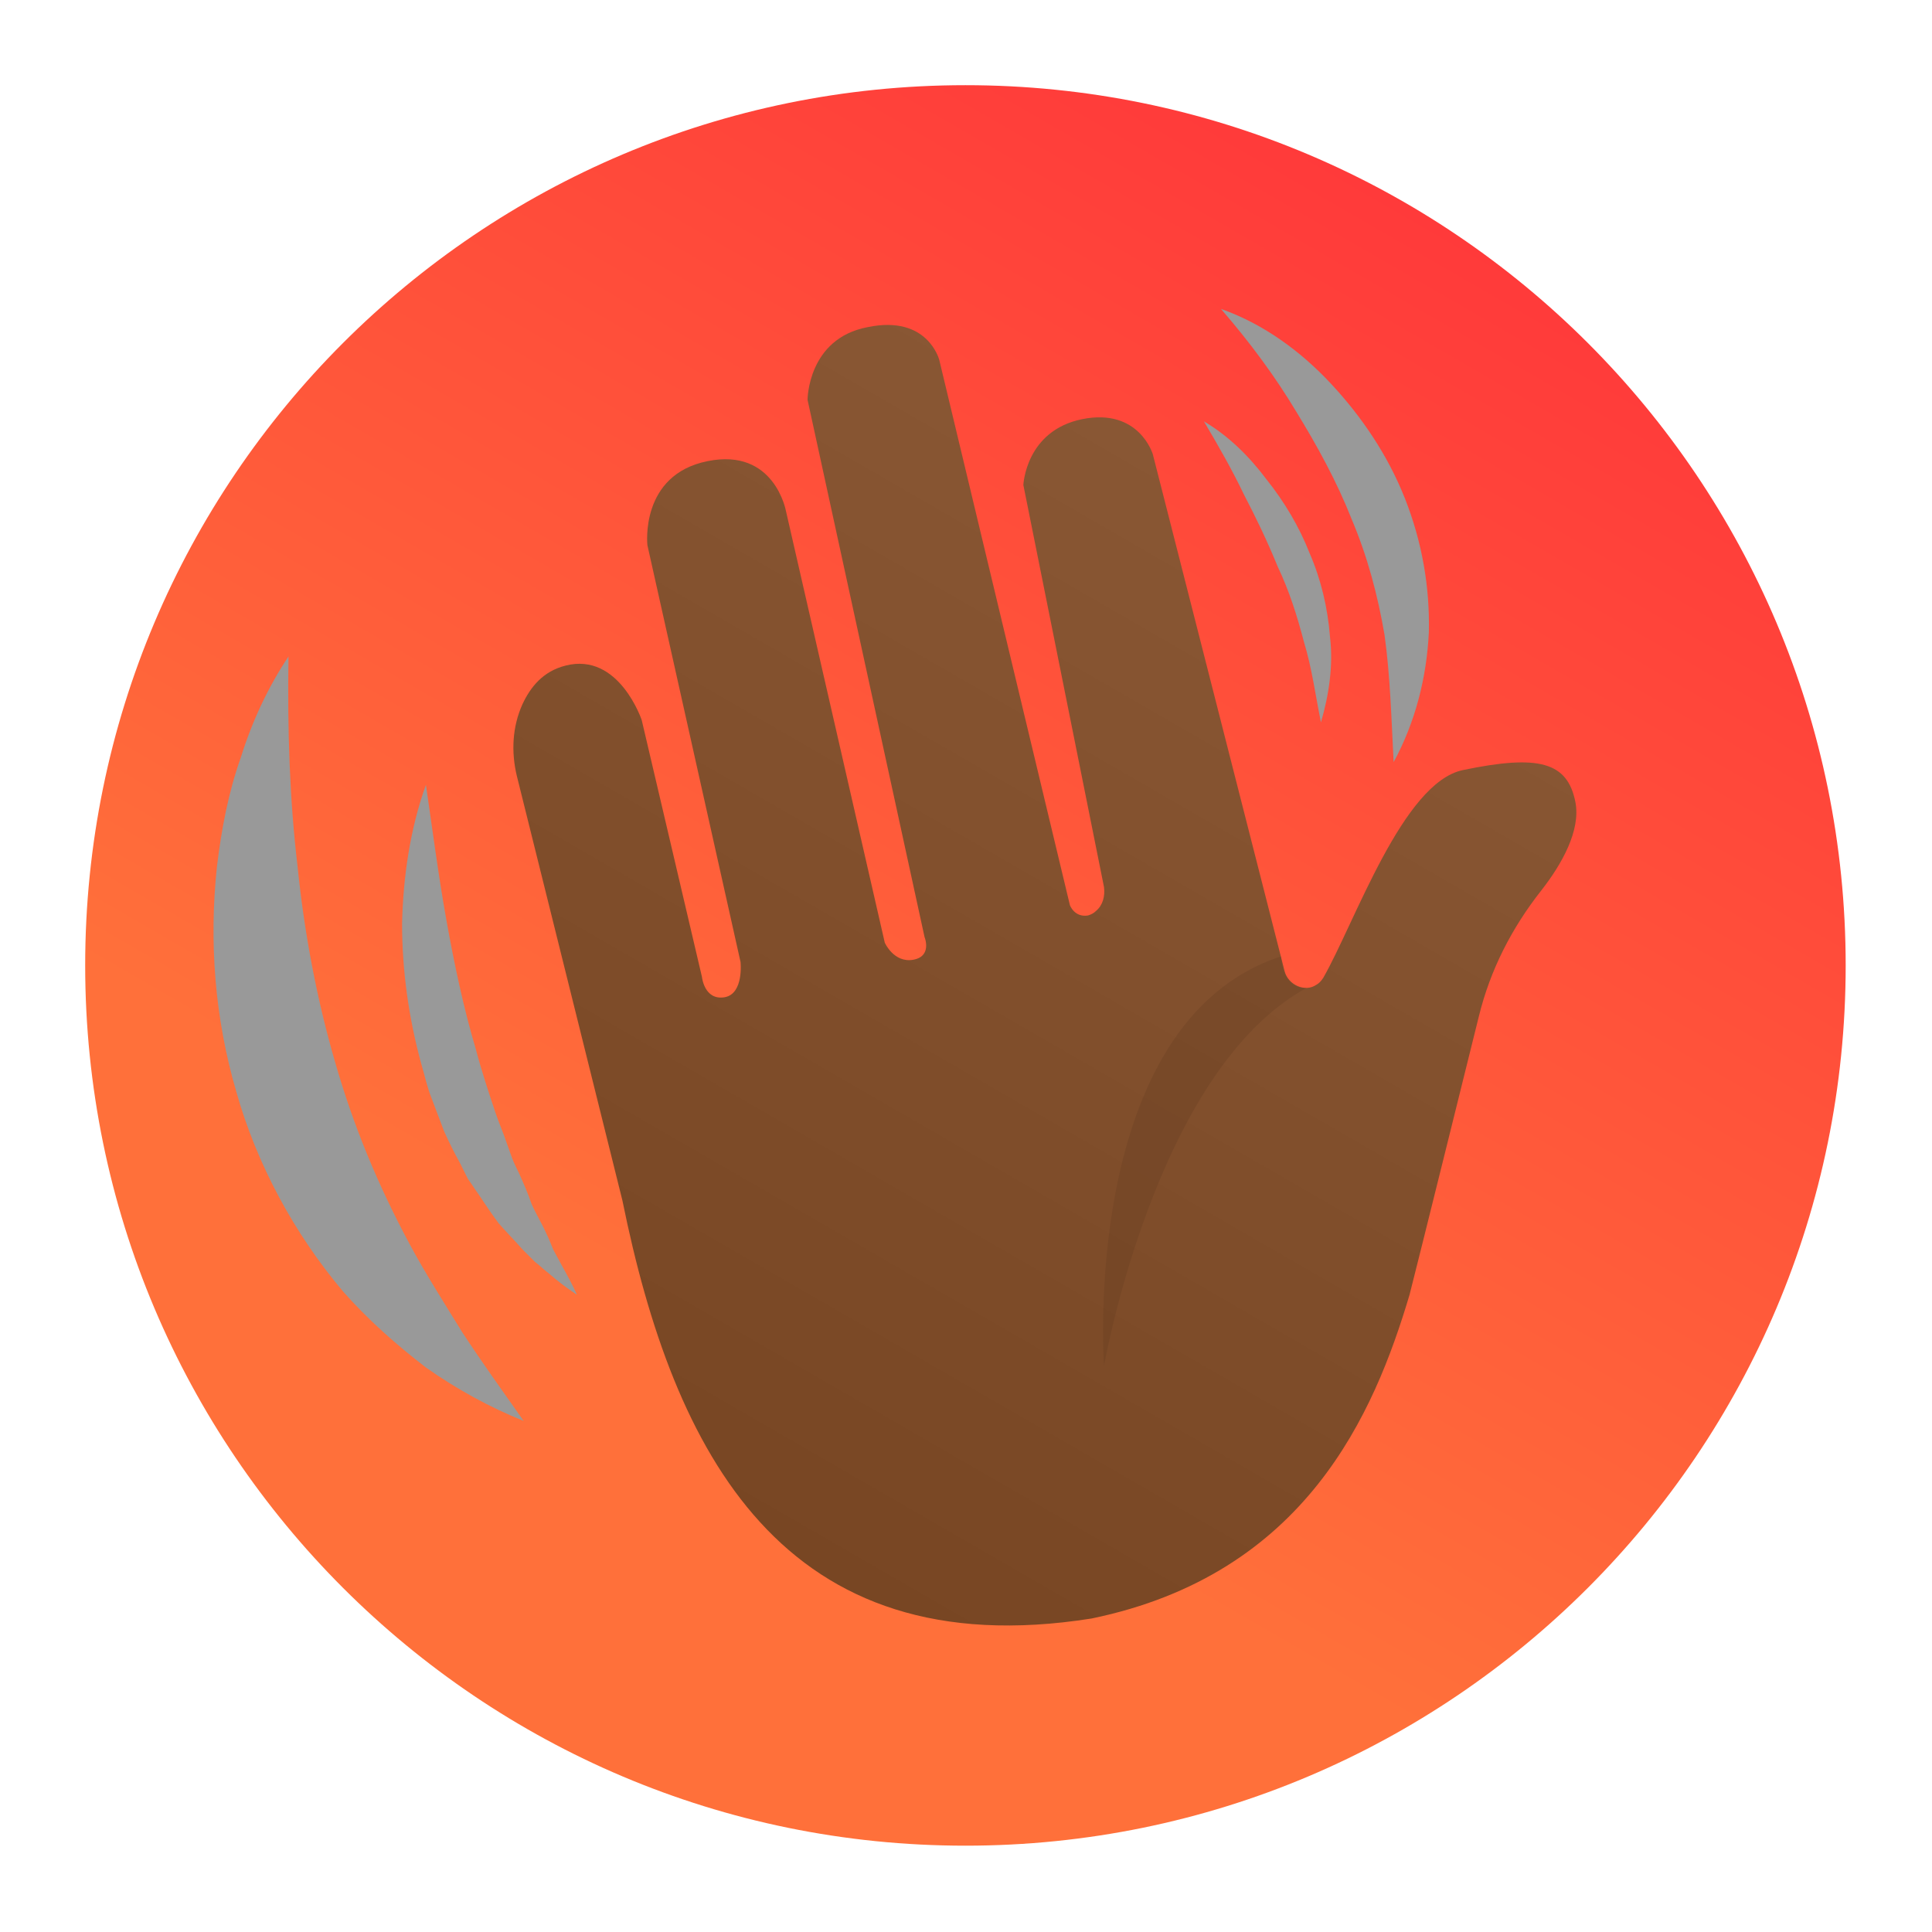
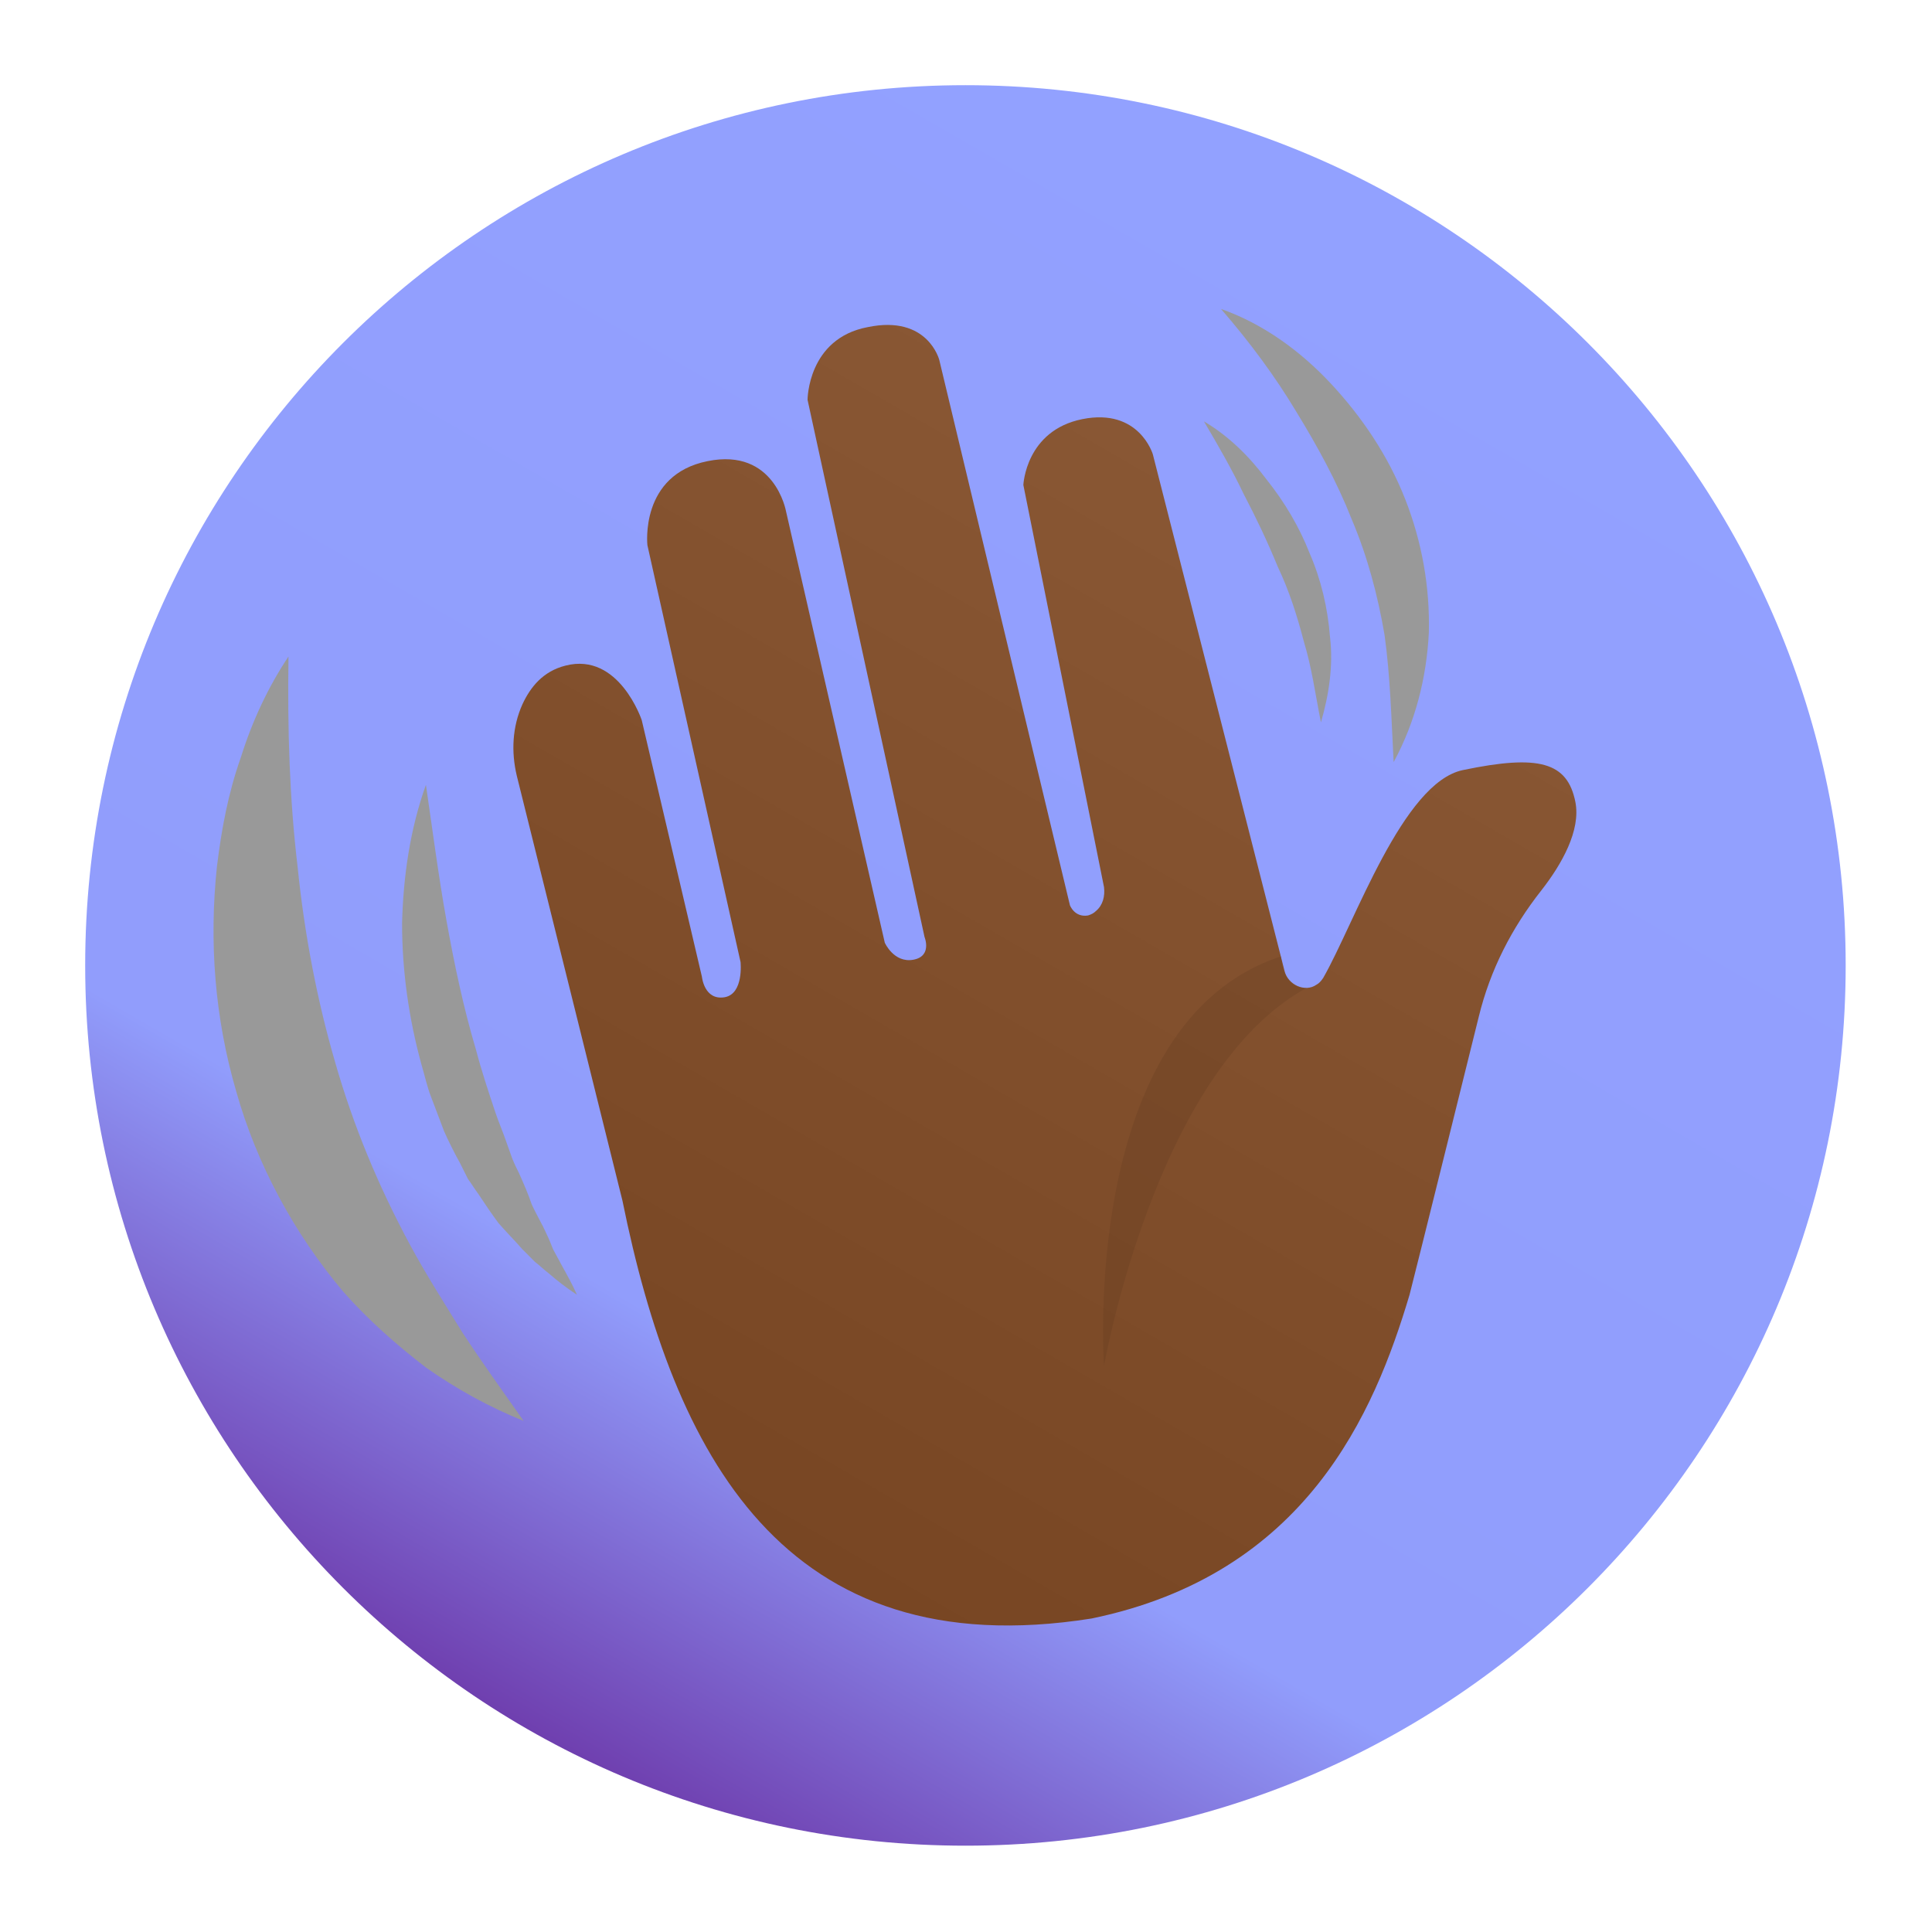
<svg xmlns="http://www.w3.org/2000/svg" version="1.1" id="Ebene_1" x="0px" y="0px" viewBox="0 0 170.1 170.1" style="enable-background:new 0 0 170.1 170.1;" xml:space="preserve">
  <style type="text/css">
	.st0{fill:url(#SVGID_1_);}
	.st1{fill:url(#SVGID_2_);}
	.st2{opacity:0.24;fill:#5E381E;}
	.st3{fill:#999999;}
</style>
  <linearGradient id="SVGID_1_" gradientUnits="userSpaceOnUse" x1="-38.717" y1="104.754" x2="38.796" y2="239.01" gradientTransform="matrix(1 0 0 -1 85 256.9213)">
-     <stop offset="0.252" style="stop-color:#FF703A" />
-     <stop offset="1" style="stop-color:#FF3A3A" />
+     <stop offset="0" style="stop-color:#6F3FAF" />
+     <stop offset="0.24" style="stop-color:#919DFC" />
+     <stop offset="1" style="stop-color:#92A1FF" />
  </linearGradient>
  <circle class="st0" cx="85" cy="85" r="77.5" />
  <linearGradient id="SVGID_2_" gradientUnits="userSpaceOnUse" x1="60.678" y1="131.927" x2="111.312" y2="44.227">
    <stop offset="0" style="stop-color:#784623" />
    <stop offset="1" style="stop-color:#895734" />
  </linearGradient>
  <path class="st1" d="M96.1,142.5c-27.2,4.3-36.8-14.6-41.3-36.8l-9.3-37.4C45,66.2,45.1,64,46,62c0.7-1.5,1.8-2.9,3.8-3.4  c4.7-1.2,6.7,4.8,6.7,4.8L61.8,86c0,0,0.2,2.1,2,1.8c1.7-0.3,1.4-3.1,1.4-3.1L57,48c0,0-0.7-6.2,5.3-7.4c5.9-1.2,6.9,4.4,6.9,4.4  l8.7,38c0,0,0.8,1.8,2.5,1.5s1-2,1-2L71.1,35.2c0,0,0-5.4,5.3-6.4c5.3-1.1,6.3,2.9,6.3,2.9l11.5,48c0,0,0.4,1.1,1.6,0.9  c0.3-0.1,0.5-0.2,0.7-0.4c0.6-0.5,0.8-1.3,0.7-2.1l-7.1-35.4c0,0,0.2-4.8,5.2-5.8s6.2,3.1,6.2,3.1l11.6,45.5  c0.3,1.2,1.8,1.9,2.8,1.2c0.2-0.1,0.4-0.3,0.6-0.6c2.8-4.9,7-17.2,12.3-18.3c6.7-1.4,9.2-0.7,9.9,2.8c0.5,2.5-1.2,5.5-3,7.8  c-2.6,3.3-4.5,7-5.5,11.1c0,0-5.7,23-6.1,24.5C121,124.4,115,138.6,96.1,142.5z" />
  <path class="st2" d="M115,87c-13.3,7.3-17.8,33.3-17.8,33.3S95,90,112.8,84.2C112.8,84.2,112.8,87,115,87z" />
  <g>
    <path class="st3" d="M37.5,69.1c0.6,4.1,1.1,8,1.8,11.9c0.7,3.9,1.5,7.7,2.6,11.4c0.5,1.9,1.1,3.7,1.7,5.5c0.3,0.9,0.7,1.8,1,2.7   l0.5,1.4c0.2,0.5,0.4,0.9,0.6,1.3c0.4,0.9,0.8,1.8,1.1,2.7c0.4,0.9,0.9,1.7,1.3,2.6c0.2,0.4,0.4,0.9,0.6,1.4   c0.2,0.4,0.5,0.9,0.7,1.3c0.5,0.9,1,1.8,1.4,2.7c-0.9-0.6-1.7-1.2-2.5-1.9c-0.4-0.3-0.8-0.7-1.2-1c-0.4-0.4-0.7-0.7-1.1-1.1   c-0.7-0.8-1.4-1.5-2.1-2.3c-0.6-0.8-1.2-1.7-1.8-2.6c-0.3-0.4-0.6-0.9-0.9-1.3l-0.7-1.4c-0.5-0.9-1-1.9-1.4-2.8L38,96.7   c-0.4-1-0.6-2-0.9-3c-1.1-4-1.7-8.2-1.7-12.4C35.5,77.2,36.1,73,37.5,69.1z" />
  </g>
  <g>
    <path class="st3" d="M25.4,57.8c-0.1,6.5,0.1,12.6,0.8,18.5c0.6,5.9,1.7,11.7,3.3,17.2c1.6,5.6,3.8,10.9,6.6,16.1   c1.4,2.6,3,5.1,4.6,7.7c1.7,2.6,3.5,5.1,5.4,7.8c-3-1.2-5.9-2.8-8.6-4.7c-2.6-2-5.1-4.2-7.3-6.7c-4.3-5.1-7.6-11.2-9.4-17.6   c-1.9-6.5-2.4-13.2-1.7-19.8c0.4-3.3,1-6.5,2.1-9.6C22.2,63.5,23.6,60.5,25.4,57.8z" />
  </g>
  <g>
    <path class="st3" d="M106,37.1c2.2,1.3,4,3.1,5.5,5.1c1.6,2,2.9,4.2,3.8,6.5c1,2.3,1.6,4.8,1.8,7.4c0.3,2.5-0.1,5.1-0.8,7.5   c-0.5-2.5-0.8-4.8-1.5-7.1c-0.6-2.3-1.3-4.5-2.3-6.6c-0.9-2.2-1.9-4.3-3-6.4C108.5,41.4,107.3,39.3,106,37.1z" />
  </g>
  <g>
    <path class="st3" d="M107.5,27.2c3.7,1.3,7,3.7,9.7,6.6c2.7,2.9,5,6.3,6.5,10.1c1.5,3.8,2.2,7.8,2.1,11.8c-0.2,4-1.2,7.9-3.1,11.4   c-0.2-3.9-0.3-7.6-0.8-11.2c-0.6-3.5-1.5-6.9-2.9-10.2c-1.3-3.3-3-6.4-4.9-9.5C112.3,33.2,110.1,30.2,107.5,27.2z" />
  </g>
</svg>
